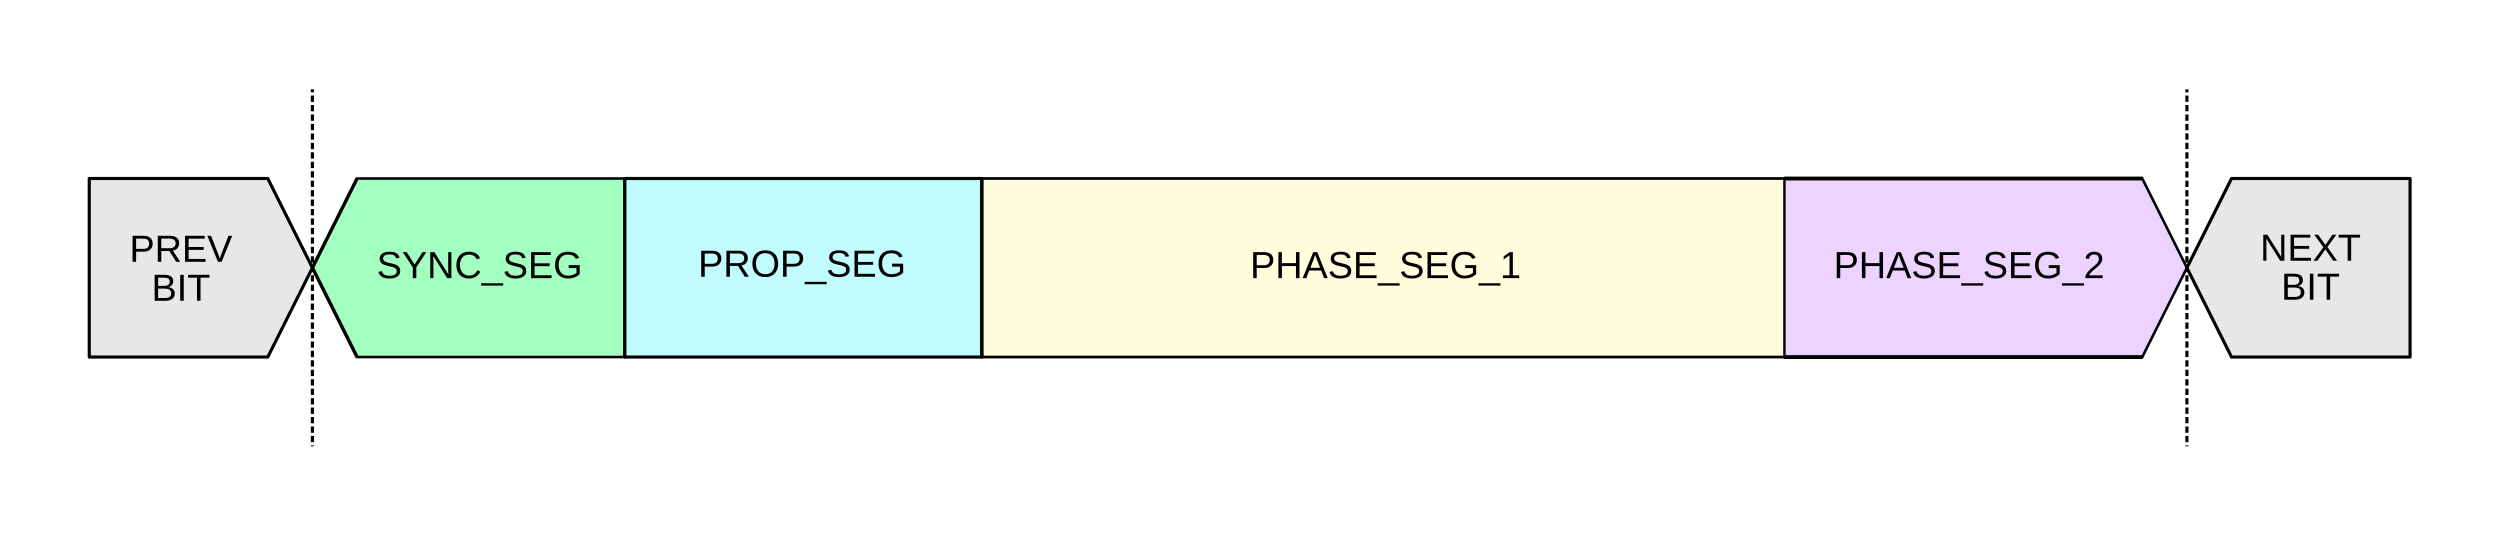
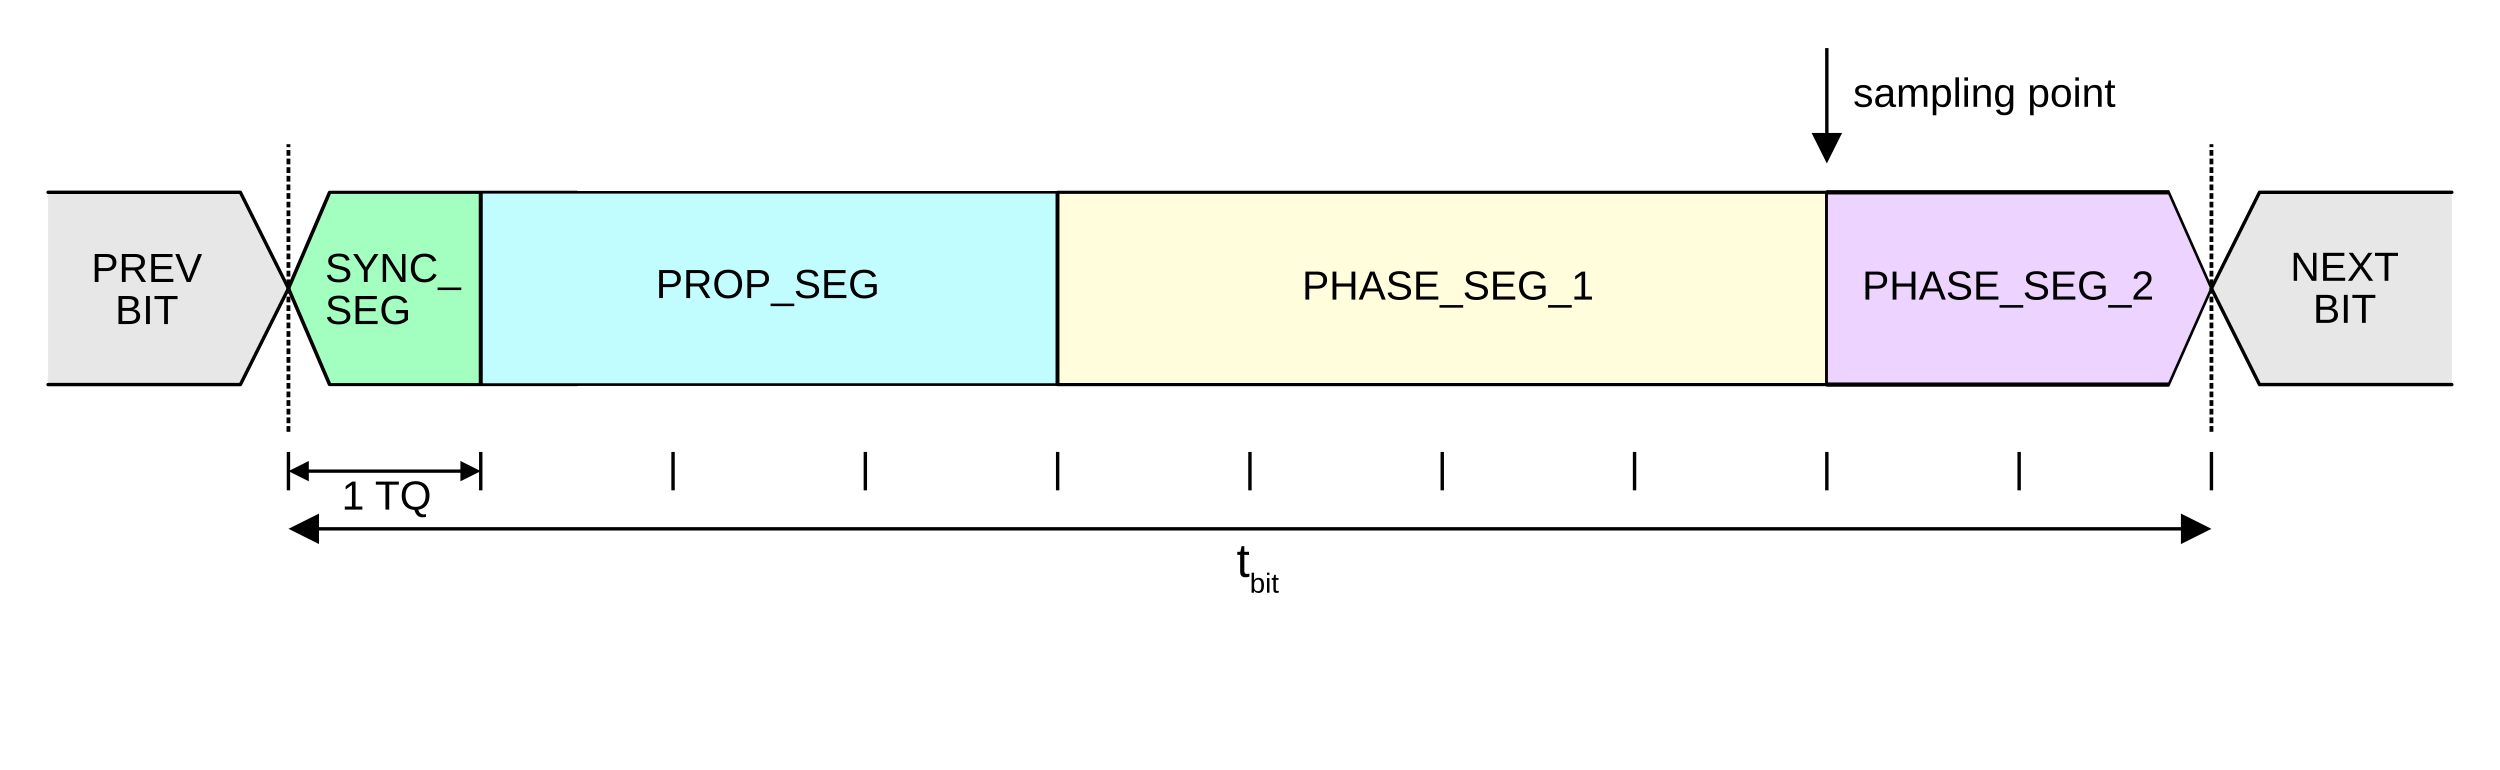
- <svg xmlns="http://www.w3.org/2000/svg" width="100%" height="100%" viewBox="0 0 3308 709" version="1.1" xml:space="preserve" style="fill-rule:evenodd;clip-rule:evenodd;stroke-linecap:round;stroke-linejoin:round;stroke-miterlimit:1.5;">
-   <g transform="matrix(1.4,0,0,1,5.68434e-14,-354.331)">
-     <path d="M337.458,826.772L590.551,826.772L590.551,590.551L337.458,590.551L295.276,708.661L337.458,826.772Z" style="fill:rgb(163,255,191);stroke:black;stroke-width:3.42px;" />
+ <svg xmlns="http://www.w3.org/2000/svg" width="100%" height="100%" viewBox="0 0 3071 945" version="1.1" xml:space="preserve" style="fill-rule:evenodd;clip-rule:evenodd;stroke-linecap:round;stroke-linejoin:round;stroke-miterlimit:1.5;">
+   <g transform="matrix(1.2,0,0,1,-7.81597e-14,-354.331)">
+     <path d="M337.458,826.772L590.551,826.772L590.551,590.551L337.458,590.551L295.276,708.661L337.458,826.772Z" style="fill:rgb(163,255,191);stroke:black;stroke-width:3.77px;" />
  </g>
-   <g transform="matrix(1,0,0,1,161.451,-10.0482)">
-     <text x="337.076px" y="378.064px" style="font-family:'ArialMT', 'Arial', sans-serif;font-size:50px;">SYNC_SEG</text>
+   <g transform="matrix(1,0,0,1,62.2526,-31.6561)">
+     <text x="337.076px" y="378.064px" style="font-family:'ArialMT', 'Arial', sans-serif;font-size:50px;">SYNC_</text>
+     <text x="337.076px" y="429.7px" style="font-family:'ArialMT', 'Arial', sans-serif;font-size:50px;">SEG</text>
  </g>
-   <g transform="matrix(1,0,0,1,118.11,-354.331)">
-     <rect x="708.661" y="590.551" width="472.441" height="236.22" style="fill:rgb(193,252,255);stroke:black;stroke-width:4.17px;" />
+   <g transform="matrix(1.5,0,0,1,-472.441,-354.331)">
+     <rect x="708.661" y="590.551" width="472.441" height="236.22" style="fill:rgb(193,252,255);stroke:black;stroke-width:3.27px;" />
  </g>
-   <g transform="matrix(1,0,0,1,586.648,-11.9227)">
+   <g transform="matrix(1,0,0,1,468.538,-11.9227)">
    <text x="337.076px" y="378.064px" style="font-family:'ArialMT', 'Arial', sans-serif;font-size:50px;">PROP_SEG</text>
  </g>
-   <g transform="matrix(1.28571,0,0,1,-219.348,-354.331)">
-     <rect x="1181.1" y="590.551" width="826.772" height="236.22" style="fill:rgb(255,253,219);stroke:black;stroke-width:3.62px;" />
+   <g transform="matrix(1.14286,0,0,1,-50.6187,-354.331)">
+     <rect x="1181.1" y="590.551" width="826.772" height="236.22" style="fill:rgb(255,253,219);stroke:black;stroke-width:3.88px;" />
  </g>
-   <g transform="matrix(0.572499,0,0,1,1685.14,-354.331)">
-     <path d="M1181.1,590.551L1181.1,826.772L2007.87,826.772L2111.03,708.661L2007.87,590.551L1181.1,590.551Z" style="fill:rgb(237,211,255);stroke:black;stroke-width:5.11px;" />
+   <g transform="matrix(0.508042,0,0,1,1644.04,-354.331)">
+     <path d="M1181.1,590.551L1181.1,826.772L2007.87,826.772L2111.03,708.661L2007.87,590.551L1181.1,590.551Z" style="fill:rgb(237,211,255);stroke:black;stroke-width:5.25px;" />
  </g>
-   <g transform="matrix(1,0,0,1,1317.03,-10.0482)">
+   <g transform="matrix(1,0,0,1,1262.4,-10.0482)">
    <text x="337.076px" y="378.064px" style="font-family:'ArialMT', 'Arial', sans-serif;font-size:50px;">PHASE_SEG_1</text>
  </g>
-   <g transform="matrix(1,0,0,1,2089.17,-10.0482)">
+   <g transform="matrix(1,0,0,1,1950.41,-10.0482)">
    <text x="337.076px" y="378.064px" style="font-family:'ArialMT', 'Arial', sans-serif;font-size:50px;">PHASE_SEG_2</text>
  </g>
-   <g transform="matrix(1,0,0,1,118.11,-354.331)">
-     <path d="M295.276,708.661L236.22,826.772L0,826.772L0,590.551L236.22,590.551L295.276,708.661Z" style="fill:rgb(231,231,231);stroke:black;stroke-width:4.17px;" />
+   <g transform="matrix(1,0,0,1,1939.3,-246.855)">
+     <text x="337.076px" y="378.064px" style="font-family:'ArialMT', 'Arial', sans-serif;font-size:50px;">sampling point</text>
  </g>
-   <g transform="matrix(-1,0,0,1,3188.98,-354.331)">
-     <path d="M295.276,708.661L236.22,826.772L0,826.772L0,590.551L236.22,590.551L295.276,708.661Z" style="fill:rgb(231,231,231);stroke:black;stroke-width:4.17px;" />
+   <g transform="matrix(1,0,0,1,1181.91,330.597)">
+     <text x="337.076px" y="378.064px" style="font-family:'ArialMT', 'Arial', sans-serif;font-size:58.333px;">t</text>
+     <text x="353.283px" y="397.489px" style="font-family:'ArialMT', 'Arial', sans-serif;font-size:34.008px;">bit</text>
  </g>
-   <g transform="matrix(1,0,0,1,118.11,-354.331)">
-     <path d="M295.276,472.441L295.276,944.882" style="fill:none;stroke:black;stroke-width:4.17px;stroke-linecap:butt;stroke-dasharray:4.17,4.17,4.17,0;" />
+   <g transform="matrix(1,0,0,1,82.6764,247.92)">
+     <text x="337.076px" y="378.064px" style="font-family:'ArialMT', 'Arial', sans-serif;font-size:50px;">1 <tspan x="377.872px 408.414px " y="378.064px 378.064px ">TQ</tspan>
+     </text>
  </g>
-   <g transform="matrix(-1,0,0,1,3188.98,-354.331)">
-     <path d="M295.276,472.441L295.276,944.882" style="fill:none;stroke:black;stroke-width:4.17px;stroke-linecap:butt;stroke-dasharray:4.17,4.17,4.17,0;" />
+   <g transform="matrix(1,0,0,1,59.0551,-354.331)">
+     <path d="M0,826.772L0,590.551" style="fill:none;" />
  </g>
-   <g transform="matrix(1,0,0,1,-165.756,-31.6561)">
+   <g transform="matrix(1,0,0,1,59.0551,-354.331)">
+     <path d="M0,590.551L236.22,590.551L295.276,708.661L236.22,826.772L0,826.772" style="fill:rgb(231,231,231);stroke:black;stroke-width:4.17px;" />
+   </g>
+   <g transform="matrix(-1,0,0,1,3011.81,-354.331)">
+     <path d="M0,826.772L0,590.551" style="fill:none;" />
+   </g>
+   <g transform="matrix(-1,0,0,1,3011.81,-354.331)">
+     <path d="M0,590.551L236.22,590.551L295.276,708.661L236.22,826.772L0,826.772" style="fill:rgb(231,231,231);stroke:black;stroke-width:4.17px;" />
+   </g>
+   <g transform="matrix(1,0,0,0.75,59.0551,-177.165)">
+     <path d="M295.276,472.441L295.276,944.882" style="fill:none;stroke:black;stroke-width:4.71px;stroke-linecap:butt;stroke-dasharray:4.71,4.71,4.71,0;" />
+   </g>
+   <g transform="matrix(-1,0,0,0.75,3011.81,-177.165)">
+     <path d="M295.276,472.441L295.276,944.882" style="fill:none;stroke:black;stroke-width:4.71px;stroke-linecap:butt;stroke-dasharray:4.71,4.71,4.71,0;" />
+   </g>
+   <g transform="matrix(1,0,0,1,-224.811,-31.6561)">
    <text x="337.076px" y="378.064px" style="font-family:'ArialMT', 'Arial', sans-serif;font-size:50px;">PREV</text>
    <text x="366.263px" y="429.7px" style="font-family:'ArialMT', 'Arial', sans-serif;font-size:50px;">BIT</text>
  </g>
-   <g transform="matrix(1,0,0,1,2652.17,-33.0897)">
+   <g transform="matrix(1,0,0,1,2475,-33.0897)">
    <text x="338.48px" y="378.064px" style="font-family:'ArialMT', 'Arial', sans-serif;font-size:50px;">NEXT</text>
    <text x="366.263px" y="429.7px" style="font-family:'ArialMT', 'Arial', sans-serif;font-size:50px;">BIT</text>
  </g>
+   <g transform="matrix(-1,1.22465e-16,-1.22465e-16,-1,4606.3,708.661)">
+     <g transform="matrix(-1,-1.22465e-16,1.22465e-16,-1,4606.3,708.661)">
+       <path d="M2262.84,163.287L2244.09,200.787L2225.34,163.287L2262.84,163.287Z" />
+       <path d="M2244.09,59.055L2244.09,170.787" style="fill:none;stroke:black;stroke-width:4.17px;stroke-linecap:butt;" />
+     </g>
+   </g>
+   <path d="M413.386,708.661L2893.7,708.661" style="fill:none;" />
+   <g transform="matrix(0.952381,0,0,1,-39.3701,-59.0551)">
+     <g transform="matrix(1.05,-0,-0,1,41.3386,59.0551)">
+       <path d="M391.831,630.856L354.331,649.606L391.831,668.356L391.831,630.856Z" />
+       <path d="M2679.03,630.856L2716.53,649.606L2679.03,668.356L2679.03,630.856Z" />
+       <path d="M384.331,649.606L2686.53,649.606" style="fill:none;stroke:black;stroke-width:4.17px;stroke-linecap:butt;" />
+     </g>
+   </g>
+   <g transform="matrix(1,0,0,1,-141.732,-11.811)">
+     <path d="M496.063,566.929L496.063,614.173" style="fill:none;stroke:black;stroke-width:4.17px;stroke-linecap:butt;" />
+   </g>
+   <g transform="matrix(1,0,0,1,94.4882,-11.811)">
+     <path d="M496.063,566.929L496.063,614.173" style="fill:none;stroke:black;stroke-width:4.17px;stroke-linecap:butt;" />
+   </g>
+   <g transform="matrix(1,0,0,1,330.709,-11.811)">
+     <path d="M496.063,566.929L496.063,614.173" style="fill:none;stroke:black;stroke-width:4.17px;stroke-linecap:butt;" />
+   </g>
+   <g transform="matrix(1,0,0,1,566.929,-11.811)">
+     <path d="M496.063,566.929L496.063,614.173" style="fill:none;stroke:black;stroke-width:4.17px;stroke-linecap:butt;" />
+   </g>
+   <g transform="matrix(1,0,0,1,803.15,-11.811)">
+     <path d="M496.063,566.929L496.063,614.173" style="fill:none;stroke:black;stroke-width:4.17px;stroke-linecap:butt;" />
+   </g>
+   <g transform="matrix(1,0,0,1,1039.37,-11.811)">
+     <path d="M496.063,566.929L496.063,614.173" style="fill:none;stroke:black;stroke-width:4.17px;stroke-linecap:butt;" />
+   </g>
+   <g transform="matrix(1,0,0,1,1275.59,-11.811)">
+     <path d="M496.063,566.929L496.063,614.173" style="fill:none;stroke:black;stroke-width:4.17px;stroke-linecap:butt;" />
+   </g>
+   <g transform="matrix(1,0,0,1,1511.81,-11.811)">
+     <path d="M496.063,566.929L496.063,614.173" style="fill:none;stroke:black;stroke-width:4.17px;stroke-linecap:butt;" />
+   </g>
+   <g transform="matrix(1,0,0,1,1748.03,-11.811)">
+     <path d="M496.063,566.929L496.063,614.173" style="fill:none;stroke:black;stroke-width:4.17px;stroke-linecap:butt;" />
+   </g>
+   <g transform="matrix(1,0,0,1,1984.25,-11.811)">
+     <path d="M496.063,566.929L496.063,614.173" style="fill:none;stroke:black;stroke-width:4.17px;stroke-linecap:butt;" />
+   </g>
+   <g transform="matrix(1,0,0,1,2220.47,-11.811)">
+     <path d="M496.063,566.929L496.063,614.173" style="fill:none;stroke:black;stroke-width:4.17px;stroke-linecap:butt;" />
+   </g>
+   <g transform="matrix(0.571429,0,0,1,118.11,-59.0551)">
+     <g transform="matrix(1.75,-0,-0,1,-206.693,59.0551)">
+       <path d="M379.331,566.24L354.331,578.74L379.331,591.24L379.331,566.24Z" />
+       <path d="M565.551,566.24L590.551,578.74L565.551,591.24L565.551,566.24Z" />
+       <path d="M374.331,578.74L570.551,578.74" style="fill:none;stroke:black;stroke-width:4.17px;stroke-linecap:butt;" />
+     </g>
+   </g>
</svg>
